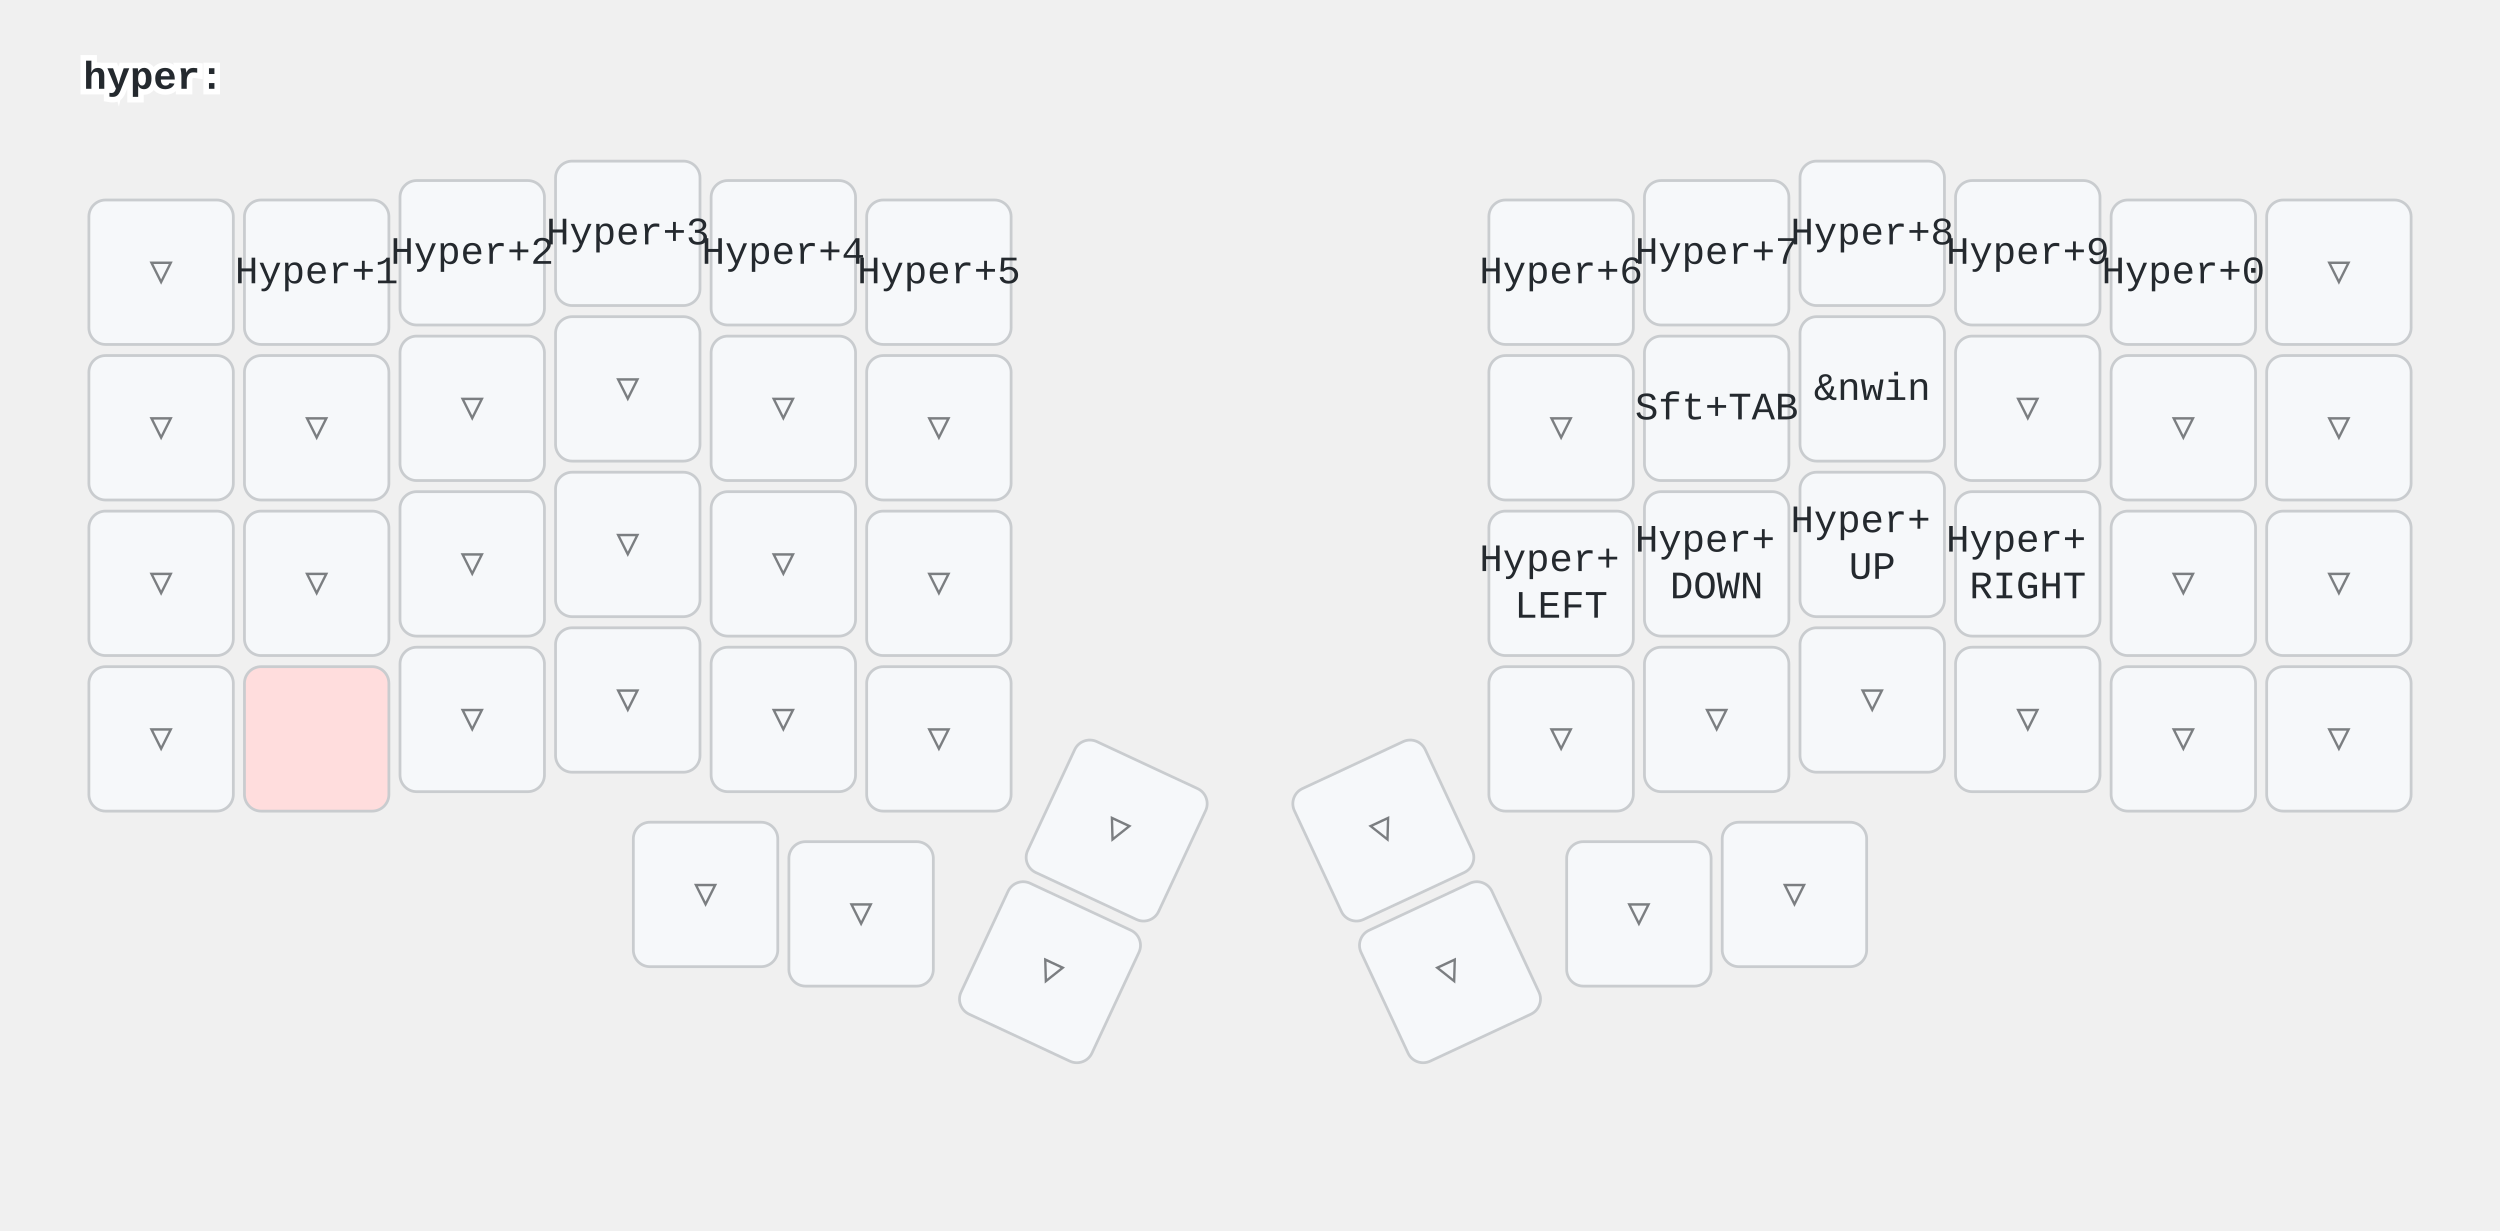
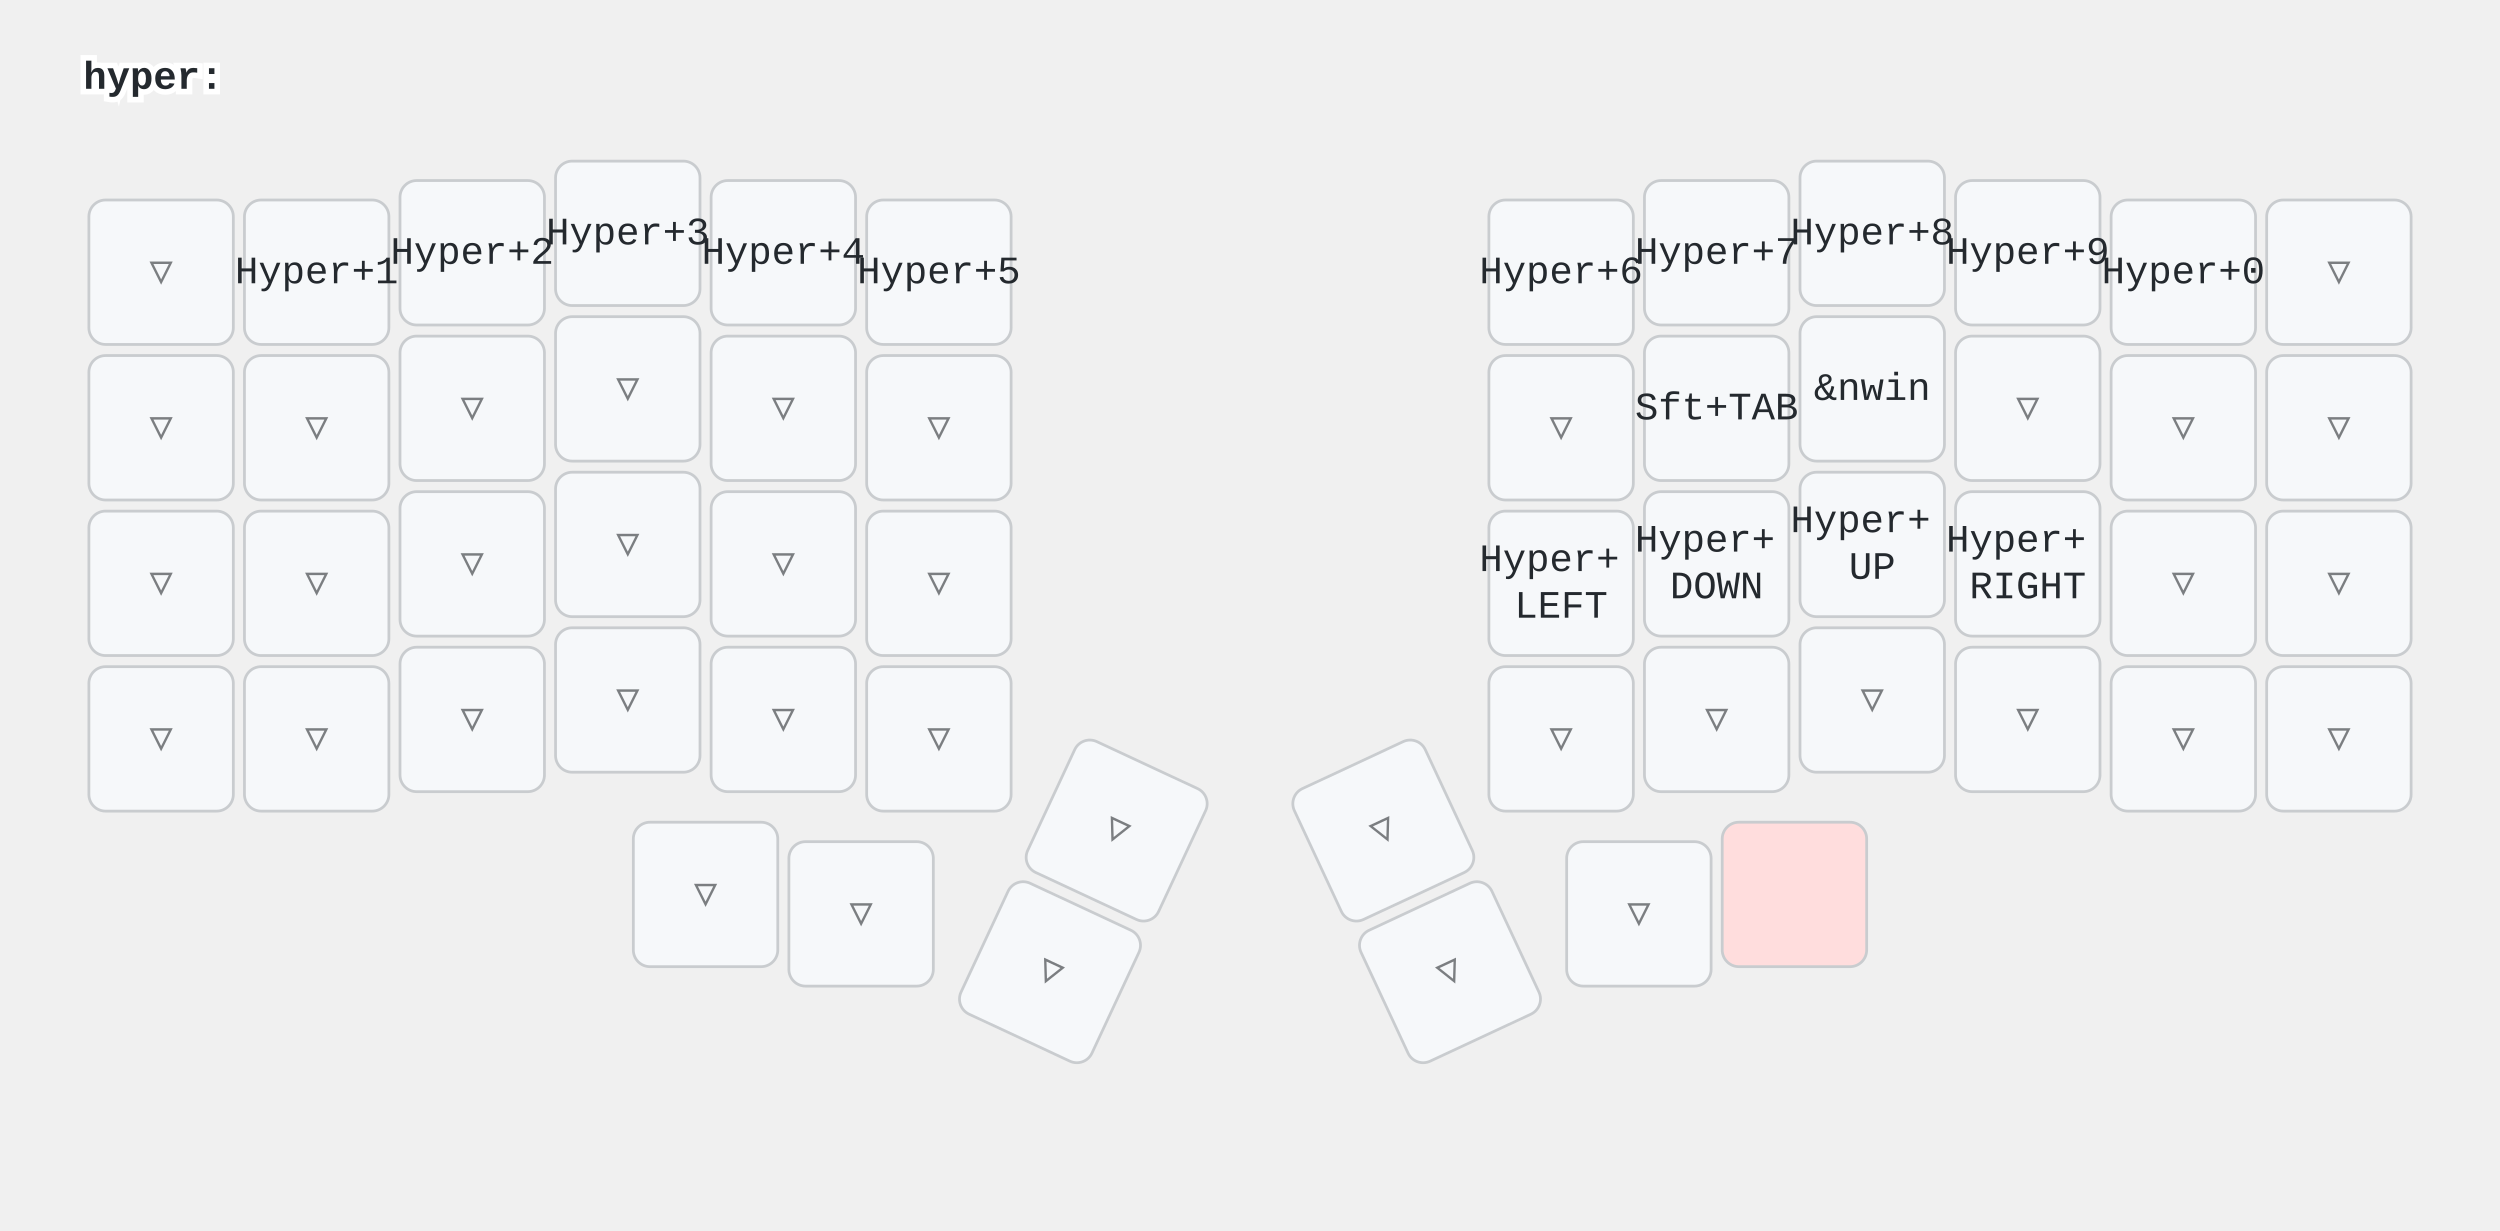
<svg xmlns="http://www.w3.org/2000/svg" width="900" height="443" viewBox="0 0 900 443" class="keymap">
  <style>/* inherit to force styles through use tags */
svg path {
    fill: inherit;
}

/* font and background color specifications */
svg.keymap {
    font-family: SFMono-Regular,Consolas,Liberation Mono,Menlo,monospace;
    font-size: 14px;
    font-kerning: normal;
    text-rendering: optimizeLegibility;
    fill: #24292e;
}

/* default key styling */
rect.key {
    fill: #f6f8fa;
}

rect.key, rect.combo {
    stroke: #c9cccf;
    stroke-width: 1;
}

/* default key side styling, only used is draw_key_sides is set */
rect.side {
    filter: brightness(90%);
}

/* color accent for combo boxes */
rect.combo, rect.combo-separate {
    fill: #cdf;
}

/* color accent for held keys */
rect.held, rect.combo.held {
    fill: #fdd;
}

/* color accent for ghost (optional) keys */
rect.ghost, rect.combo.ghost {
    stroke-dasharray: 4, 4;
    stroke-width: 2;
}

text {
    text-anchor: middle;
    dominant-baseline: middle;
}

/* styling for layer labels */
text.label {
    font-weight: bold;
    text-anchor: start;
    stroke: white;
    stroke-width: 4;
    paint-order: stroke;
}

/* styling for optional footer */
text.footer {
    text-anchor: end;
    dominant-baseline: auto;
    stroke: white;
    stroke-width: 4;
    paint-order: stroke;
}

/* styling for combo tap, and key non-tap label text */
text.combo, text.hold, text.shifted, text.left, text.right, text.tl, text.tr, text.bl, text.br {
    font-size: 11px;
}

text.hold, text.bl, text.br {
    text-anchor: middle;
    dominant-baseline: auto;
}

text.shifted, text.tl, text.tr {
    text-anchor: middle;
    dominant-baseline: hanging;
}

text.left, text.tl, text.bl {
    text-anchor: start;
}

text.right, text.tr, text.br {
    text-anchor: end;
}

text.layer-activator {
    text-decoration: underline;
}

/* styling for hold/shifted label text in combo box */
text.combo.hold, text.combo.shifted, text.combo.left, text.combo.right {
    font-size: 8px;
}

/* lighter symbol for transparent keys */
text.trans {
    fill: #7b7e81;
}

/* styling for combo dendrons */
path.combo {
    stroke-width: 1;
    stroke: gray;
    fill: none;
}

/* Start Tabler Icons Cleanup */
/* cannot use height/width with glyphs */
.icon-tabler &gt; path {
    fill: inherit;
    stroke: inherit;
    stroke-width: 2;
}
/* hide tabler's default box */
.icon-tabler &gt; path[stroke="none"][fill="none"] {
    visibility: hidden;
}
/* End Tabler Icons Cleanup */
</style>
  <g transform="translate(30, 0)" class="layer-hyper">
    <text x="0" y="28" class="label" id="hyper">hyper:</text>
    <g transform="translate(0, 56)">
      <g transform="translate(28, 42)" class="key trans keypos-0">
        <rect rx="6" ry="6" x="-26" y="-26" width="52" height="52" class="key trans" />
        <text x="0" y="0" class="key trans tap">▽</text>
      </g>
      <g transform="translate(84, 42)" class="key keypos-1">
        <rect rx="6" ry="6" x="-26" y="-26" width="52" height="52" class="key" />
        <text x="0" y="0" class="key tap">Hyper+1</text>
      </g>
      <g transform="translate(140, 35)" class="key keypos-2">
        <rect rx="6" ry="6" x="-26" y="-26" width="52" height="52" class="key" />
        <text x="0" y="0" class="key tap">Hyper+2</text>
      </g>
      <g transform="translate(196, 28)" class="key keypos-3">
        <rect rx="6" ry="6" x="-26" y="-26" width="52" height="52" class="key" />
        <text x="0" y="0" class="key tap">Hyper+3</text>
      </g>
      <g transform="translate(252, 35)" class="key keypos-4">
        <rect rx="6" ry="6" x="-26" y="-26" width="52" height="52" class="key" />
        <text x="0" y="0" class="key tap">Hyper+4</text>
      </g>
      <g transform="translate(308, 42)" class="key keypos-5">
        <rect rx="6" ry="6" x="-26" y="-26" width="52" height="52" class="key" />
        <text x="0" y="0" class="key tap">Hyper+5</text>
      </g>
      <g transform="translate(532, 42)" class="key keypos-6">
        <rect rx="6" ry="6" x="-26" y="-26" width="52" height="52" class="key" />
        <text x="0" y="0" class="key tap">Hyper+6</text>
      </g>
      <g transform="translate(588, 35)" class="key keypos-7">
        <rect rx="6" ry="6" x="-26" y="-26" width="52" height="52" class="key" />
        <text x="0" y="0" class="key tap">Hyper+7</text>
      </g>
      <g transform="translate(644, 28)" class="key keypos-8">
        <rect rx="6" ry="6" x="-26" y="-26" width="52" height="52" class="key" />
        <text x="0" y="0" class="key tap">Hyper+8</text>
      </g>
      <g transform="translate(700, 35)" class="key keypos-9">
        <rect rx="6" ry="6" x="-26" y="-26" width="52" height="52" class="key" />
        <text x="0" y="0" class="key tap">Hyper+9</text>
      </g>
      <g transform="translate(756, 42)" class="key keypos-10">
        <rect rx="6" ry="6" x="-26" y="-26" width="52" height="52" class="key" />
        <text x="0" y="0" class="key tap">Hyper+0</text>
      </g>
      <g transform="translate(812, 42)" class="key trans keypos-11">
        <rect rx="6" ry="6" x="-26" y="-26" width="52" height="52" class="key trans" />
        <text x="0" y="0" class="key trans tap">▽</text>
      </g>
      <g transform="translate(28, 98)" class="key trans keypos-12">
        <rect rx="6" ry="6" x="-26" y="-26" width="52" height="52" class="key trans" />
        <text x="0" y="0" class="key trans tap">▽</text>
      </g>
      <g transform="translate(84, 98)" class="key trans keypos-13">
        <rect rx="6" ry="6" x="-26" y="-26" width="52" height="52" class="key trans" />
        <text x="0" y="0" class="key trans tap">▽</text>
      </g>
      <g transform="translate(140, 91)" class="key trans keypos-14">
        <rect rx="6" ry="6" x="-26" y="-26" width="52" height="52" class="key trans" />
        <text x="0" y="0" class="key trans tap">▽</text>
      </g>
      <g transform="translate(196, 84)" class="key trans keypos-15">
        <rect rx="6" ry="6" x="-26" y="-26" width="52" height="52" class="key trans" />
        <text x="0" y="0" class="key trans tap">▽</text>
      </g>
      <g transform="translate(252, 91)" class="key trans keypos-16">
        <rect rx="6" ry="6" x="-26" y="-26" width="52" height="52" class="key trans" />
        <text x="0" y="0" class="key trans tap">▽</text>
      </g>
      <g transform="translate(308, 98)" class="key trans keypos-17">
        <rect rx="6" ry="6" x="-26" y="-26" width="52" height="52" class="key trans" />
        <text x="0" y="0" class="key trans tap">▽</text>
      </g>
      <g transform="translate(532, 98)" class="key trans keypos-18">
        <rect rx="6" ry="6" x="-26" y="-26" width="52" height="52" class="key trans" />
        <text x="0" y="0" class="key trans tap">▽</text>
      </g>
      <g transform="translate(588, 91)" class="key keypos-19">
        <rect rx="6" ry="6" x="-26" y="-26" width="52" height="52" class="key" />
        <text x="0" y="0" class="key tap">Sft+TAB</text>
      </g>
      <g transform="translate(644, 84)" class="key keypos-20">
        <rect rx="6" ry="6" x="-26" y="-26" width="52" height="52" class="key" />
        <text x="0" y="0" class="key tap">&amp;nwin</text>
      </g>
      <g transform="translate(700, 91)" class="key trans keypos-21">
        <rect rx="6" ry="6" x="-26" y="-26" width="52" height="52" class="key trans" />
        <text x="0" y="0" class="key trans tap">▽</text>
      </g>
      <g transform="translate(756, 98)" class="key trans keypos-22">
        <rect rx="6" ry="6" x="-26" y="-26" width="52" height="52" class="key trans" />
        <text x="0" y="0" class="key trans tap">▽</text>
      </g>
      <g transform="translate(812, 98)" class="key trans keypos-23">
        <rect rx="6" ry="6" x="-26" y="-26" width="52" height="52" class="key trans" />
        <text x="0" y="0" class="key trans tap">▽</text>
      </g>
      <g transform="translate(28, 154)" class="key trans keypos-24">
        <rect rx="6" ry="6" x="-26" y="-26" width="52" height="52" class="key trans" />
        <text x="0" y="0" class="key trans tap">▽</text>
      </g>
      <g transform="translate(84, 154)" class="key trans keypos-25">
        <rect rx="6" ry="6" x="-26" y="-26" width="52" height="52" class="key trans" />
        <text x="0" y="0" class="key trans tap">▽</text>
      </g>
      <g transform="translate(140, 147)" class="key trans keypos-26">
        <rect rx="6" ry="6" x="-26" y="-26" width="52" height="52" class="key trans" />
        <text x="0" y="0" class="key trans tap">▽</text>
      </g>
      <g transform="translate(196, 140)" class="key trans keypos-27">
        <rect rx="6" ry="6" x="-26" y="-26" width="52" height="52" class="key trans" />
        <text x="0" y="0" class="key trans tap">▽</text>
      </g>
      <g transform="translate(252, 147)" class="key trans keypos-28">
        <rect rx="6" ry="6" x="-26" y="-26" width="52" height="52" class="key trans" />
        <text x="0" y="0" class="key trans tap">▽</text>
      </g>
      <g transform="translate(308, 154)" class="key trans keypos-29">
        <rect rx="6" ry="6" x="-26" y="-26" width="52" height="52" class="key trans" />
        <text x="0" y="0" class="key trans tap">▽</text>
      </g>
      <g transform="translate(532, 154)" class="key keypos-30">
        <rect rx="6" ry="6" x="-26" y="-26" width="52" height="52" class="key" />
        <text x="0" y="0" class="key tap">
          <tspan x="0" dy="-0.6em">Hyper+</tspan>
          <tspan x="0" dy="1.2em">LEFT</tspan>
        </text>
      </g>
      <g transform="translate(588, 147)" class="key keypos-31">
        <rect rx="6" ry="6" x="-26" y="-26" width="52" height="52" class="key" />
        <text x="0" y="0" class="key tap">
          <tspan x="0" dy="-0.6em">Hyper+</tspan>
          <tspan x="0" dy="1.2em">DOWN</tspan>
        </text>
      </g>
      <g transform="translate(644, 140)" class="key keypos-32">
        <rect rx="6" ry="6" x="-26" y="-26" width="52" height="52" class="key" />
        <text x="0" y="0" class="key tap">
          <tspan x="0" dy="-0.6em">Hyper+</tspan>
          <tspan x="0" dy="1.2em">UP</tspan>
        </text>
      </g>
      <g transform="translate(700, 147)" class="key keypos-33">
        <rect rx="6" ry="6" x="-26" y="-26" width="52" height="52" class="key" />
        <text x="0" y="0" class="key tap">
          <tspan x="0" dy="-0.6em">Hyper+</tspan>
          <tspan x="0" dy="1.2em">RIGHT</tspan>
        </text>
      </g>
      <g transform="translate(756, 154)" class="key trans keypos-34">
        <rect rx="6" ry="6" x="-26" y="-26" width="52" height="52" class="key trans" />
        <text x="0" y="0" class="key trans tap">▽</text>
      </g>
      <g transform="translate(812, 154)" class="key trans keypos-35">
        <rect rx="6" ry="6" x="-26" y="-26" width="52" height="52" class="key trans" />
        <text x="0" y="0" class="key trans tap">▽</text>
      </g>
      <g transform="translate(28, 210)" class="key trans keypos-36">
        <rect rx="6" ry="6" x="-26" y="-26" width="52" height="52" class="key trans" />
        <text x="0" y="0" class="key trans tap">▽</text>
      </g>
-       <g transform="translate(84, 210)" class="key held keypos-37">
+       <g transform="translate(84, 210)" class="key trans keypos-37">
+         <rect rx="6" ry="6" x="-26" y="-26" width="52" height="52" class="key trans" />
+         <text x="0" y="0" class="key trans tap">▽</text>
+       </g>
+       <g transform="translate(140, 203)" class="key trans keypos-38">
+         <rect rx="6" ry="6" x="-26" y="-26" width="52" height="52" class="key trans" />
+         <text x="0" y="0" class="key trans tap">▽</text>
+       </g>
+       <g transform="translate(196, 196)" class="key trans keypos-39">
+         <rect rx="6" ry="6" x="-26" y="-26" width="52" height="52" class="key trans" />
+         <text x="0" y="0" class="key trans tap">▽</text>
+       </g>
+       <g transform="translate(252, 203)" class="key trans keypos-40">
+         <rect rx="6" ry="6" x="-26" y="-26" width="52" height="52" class="key trans" />
+         <text x="0" y="0" class="key trans tap">▽</text>
+       </g>
+       <g transform="translate(308, 210)" class="key trans keypos-41">
+         <rect rx="6" ry="6" x="-26" y="-26" width="52" height="52" class="key trans" />
+         <text x="0" y="0" class="key trans tap">▽</text>
+       </g>
+       <g transform="translate(372, 243) rotate(25.0)" class="key trans keypos-42">
+         <rect rx="6" ry="6" x="-26" y="-26" width="52" height="52" class="key trans" />
+         <text x="0" y="0" class="key trans tap">▽</text>
+       </g>
+       <g transform="translate(468, 243) rotate(-25.0)" class="key trans keypos-43">
+         <rect rx="6" ry="6" x="-26" y="-26" width="52" height="52" class="key trans" />
+         <text x="0" y="0" class="key trans tap">▽</text>
+       </g>
+       <g transform="translate(532, 210)" class="key trans keypos-44">
+         <rect rx="6" ry="6" x="-26" y="-26" width="52" height="52" class="key trans" />
+         <text x="0" y="0" class="key trans tap">▽</text>
+       </g>
+       <g transform="translate(588, 203)" class="key trans keypos-45">
+         <rect rx="6" ry="6" x="-26" y="-26" width="52" height="52" class="key trans" />
+         <text x="0" y="0" class="key trans tap">▽</text>
+       </g>
+       <g transform="translate(644, 196)" class="key trans keypos-46">
+         <rect rx="6" ry="6" x="-26" y="-26" width="52" height="52" class="key trans" />
+         <text x="0" y="0" class="key trans tap">▽</text>
+       </g>
+       <g transform="translate(700, 203)" class="key trans keypos-47">
+         <rect rx="6" ry="6" x="-26" y="-26" width="52" height="52" class="key trans" />
+         <text x="0" y="0" class="key trans tap">▽</text>
+       </g>
+       <g transform="translate(756, 210)" class="key trans keypos-48">
+         <rect rx="6" ry="6" x="-26" y="-26" width="52" height="52" class="key trans" />
+         <text x="0" y="0" class="key trans tap">▽</text>
+       </g>
+       <g transform="translate(812, 210)" class="key trans keypos-49">
+         <rect rx="6" ry="6" x="-26" y="-26" width="52" height="52" class="key trans" />
+         <text x="0" y="0" class="key trans tap">▽</text>
+       </g>
+       <g transform="translate(224, 266)" class="key trans keypos-50">
+         <rect rx="6" ry="6" x="-26" y="-26" width="52" height="52" class="key trans" />
+         <text x="0" y="0" class="key trans tap">▽</text>
+       </g>
+       <g transform="translate(280, 273)" class="key trans keypos-51">
+         <rect rx="6" ry="6" x="-26" y="-26" width="52" height="52" class="key trans" />
+         <text x="0" y="0" class="key trans tap">▽</text>
+       </g>
+       <g transform="translate(348, 294) rotate(25.0)" class="key trans keypos-52">
+         <rect rx="6" ry="6" x="-26" y="-26" width="52" height="52" class="key trans" />
+         <text x="0" y="0" class="key trans tap">▽</text>
+       </g>
+       <g transform="translate(492, 294) rotate(-25.0)" class="key trans keypos-53">
+         <rect rx="6" ry="6" x="-26" y="-26" width="52" height="52" class="key trans" />
+         <text x="0" y="0" class="key trans tap">▽</text>
+       </g>
+       <g transform="translate(560, 273)" class="key trans keypos-54">
+         <rect rx="6" ry="6" x="-26" y="-26" width="52" height="52" class="key trans" />
+         <text x="0" y="0" class="key trans tap">▽</text>
+       </g>
+       <g transform="translate(616, 266)" class="key held keypos-55">
        <rect rx="6" ry="6" x="-26" y="-26" width="52" height="52" class="key held" />
-       </g>
-       <g transform="translate(140, 203)" class="key trans keypos-38">
-         <rect rx="6" ry="6" x="-26" y="-26" width="52" height="52" class="key trans" />
-         <text x="0" y="0" class="key trans tap">▽</text>
-       </g>
-       <g transform="translate(196, 196)" class="key trans keypos-39">
-         <rect rx="6" ry="6" x="-26" y="-26" width="52" height="52" class="key trans" />
-         <text x="0" y="0" class="key trans tap">▽</text>
-       </g>
-       <g transform="translate(252, 203)" class="key trans keypos-40">
-         <rect rx="6" ry="6" x="-26" y="-26" width="52" height="52" class="key trans" />
-         <text x="0" y="0" class="key trans tap">▽</text>
-       </g>
-       <g transform="translate(308, 210)" class="key trans keypos-41">
-         <rect rx="6" ry="6" x="-26" y="-26" width="52" height="52" class="key trans" />
-         <text x="0" y="0" class="key trans tap">▽</text>
-       </g>
-       <g transform="translate(372, 243) rotate(25.0)" class="key trans keypos-42">
-         <rect rx="6" ry="6" x="-26" y="-26" width="52" height="52" class="key trans" />
-         <text x="0" y="0" class="key trans tap">▽</text>
-       </g>
-       <g transform="translate(468, 243) rotate(-25.0)" class="key trans keypos-43">
-         <rect rx="6" ry="6" x="-26" y="-26" width="52" height="52" class="key trans" />
-         <text x="0" y="0" class="key trans tap">▽</text>
-       </g>
-       <g transform="translate(532, 210)" class="key trans keypos-44">
-         <rect rx="6" ry="6" x="-26" y="-26" width="52" height="52" class="key trans" />
-         <text x="0" y="0" class="key trans tap">▽</text>
-       </g>
-       <g transform="translate(588, 203)" class="key trans keypos-45">
-         <rect rx="6" ry="6" x="-26" y="-26" width="52" height="52" class="key trans" />
-         <text x="0" y="0" class="key trans tap">▽</text>
-       </g>
-       <g transform="translate(644, 196)" class="key trans keypos-46">
-         <rect rx="6" ry="6" x="-26" y="-26" width="52" height="52" class="key trans" />
-         <text x="0" y="0" class="key trans tap">▽</text>
-       </g>
-       <g transform="translate(700, 203)" class="key trans keypos-47">
-         <rect rx="6" ry="6" x="-26" y="-26" width="52" height="52" class="key trans" />
-         <text x="0" y="0" class="key trans tap">▽</text>
-       </g>
-       <g transform="translate(756, 210)" class="key trans keypos-48">
-         <rect rx="6" ry="6" x="-26" y="-26" width="52" height="52" class="key trans" />
-         <text x="0" y="0" class="key trans tap">▽</text>
-       </g>
-       <g transform="translate(812, 210)" class="key trans keypos-49">
-         <rect rx="6" ry="6" x="-26" y="-26" width="52" height="52" class="key trans" />
-         <text x="0" y="0" class="key trans tap">▽</text>
-       </g>
-       <g transform="translate(224, 266)" class="key trans keypos-50">
-         <rect rx="6" ry="6" x="-26" y="-26" width="52" height="52" class="key trans" />
-         <text x="0" y="0" class="key trans tap">▽</text>
-       </g>
-       <g transform="translate(280, 273)" class="key trans keypos-51">
-         <rect rx="6" ry="6" x="-26" y="-26" width="52" height="52" class="key trans" />
-         <text x="0" y="0" class="key trans tap">▽</text>
-       </g>
-       <g transform="translate(348, 294) rotate(25.0)" class="key trans keypos-52">
-         <rect rx="6" ry="6" x="-26" y="-26" width="52" height="52" class="key trans" />
-         <text x="0" y="0" class="key trans tap">▽</text>
-       </g>
-       <g transform="translate(492, 294) rotate(-25.0)" class="key trans keypos-53">
-         <rect rx="6" ry="6" x="-26" y="-26" width="52" height="52" class="key trans" />
-         <text x="0" y="0" class="key trans tap">▽</text>
-       </g>
-       <g transform="translate(560, 273)" class="key trans keypos-54">
-         <rect rx="6" ry="6" x="-26" y="-26" width="52" height="52" class="key trans" />
-         <text x="0" y="0" class="key trans tap">▽</text>
-       </g>
-       <g transform="translate(616, 266)" class="key trans keypos-55">
-         <rect rx="6" ry="6" x="-26" y="-26" width="52" height="52" class="key trans" />
-         <text x="0" y="0" class="key trans tap">▽</text>
      </g>
    </g>
  </g>
</svg>
